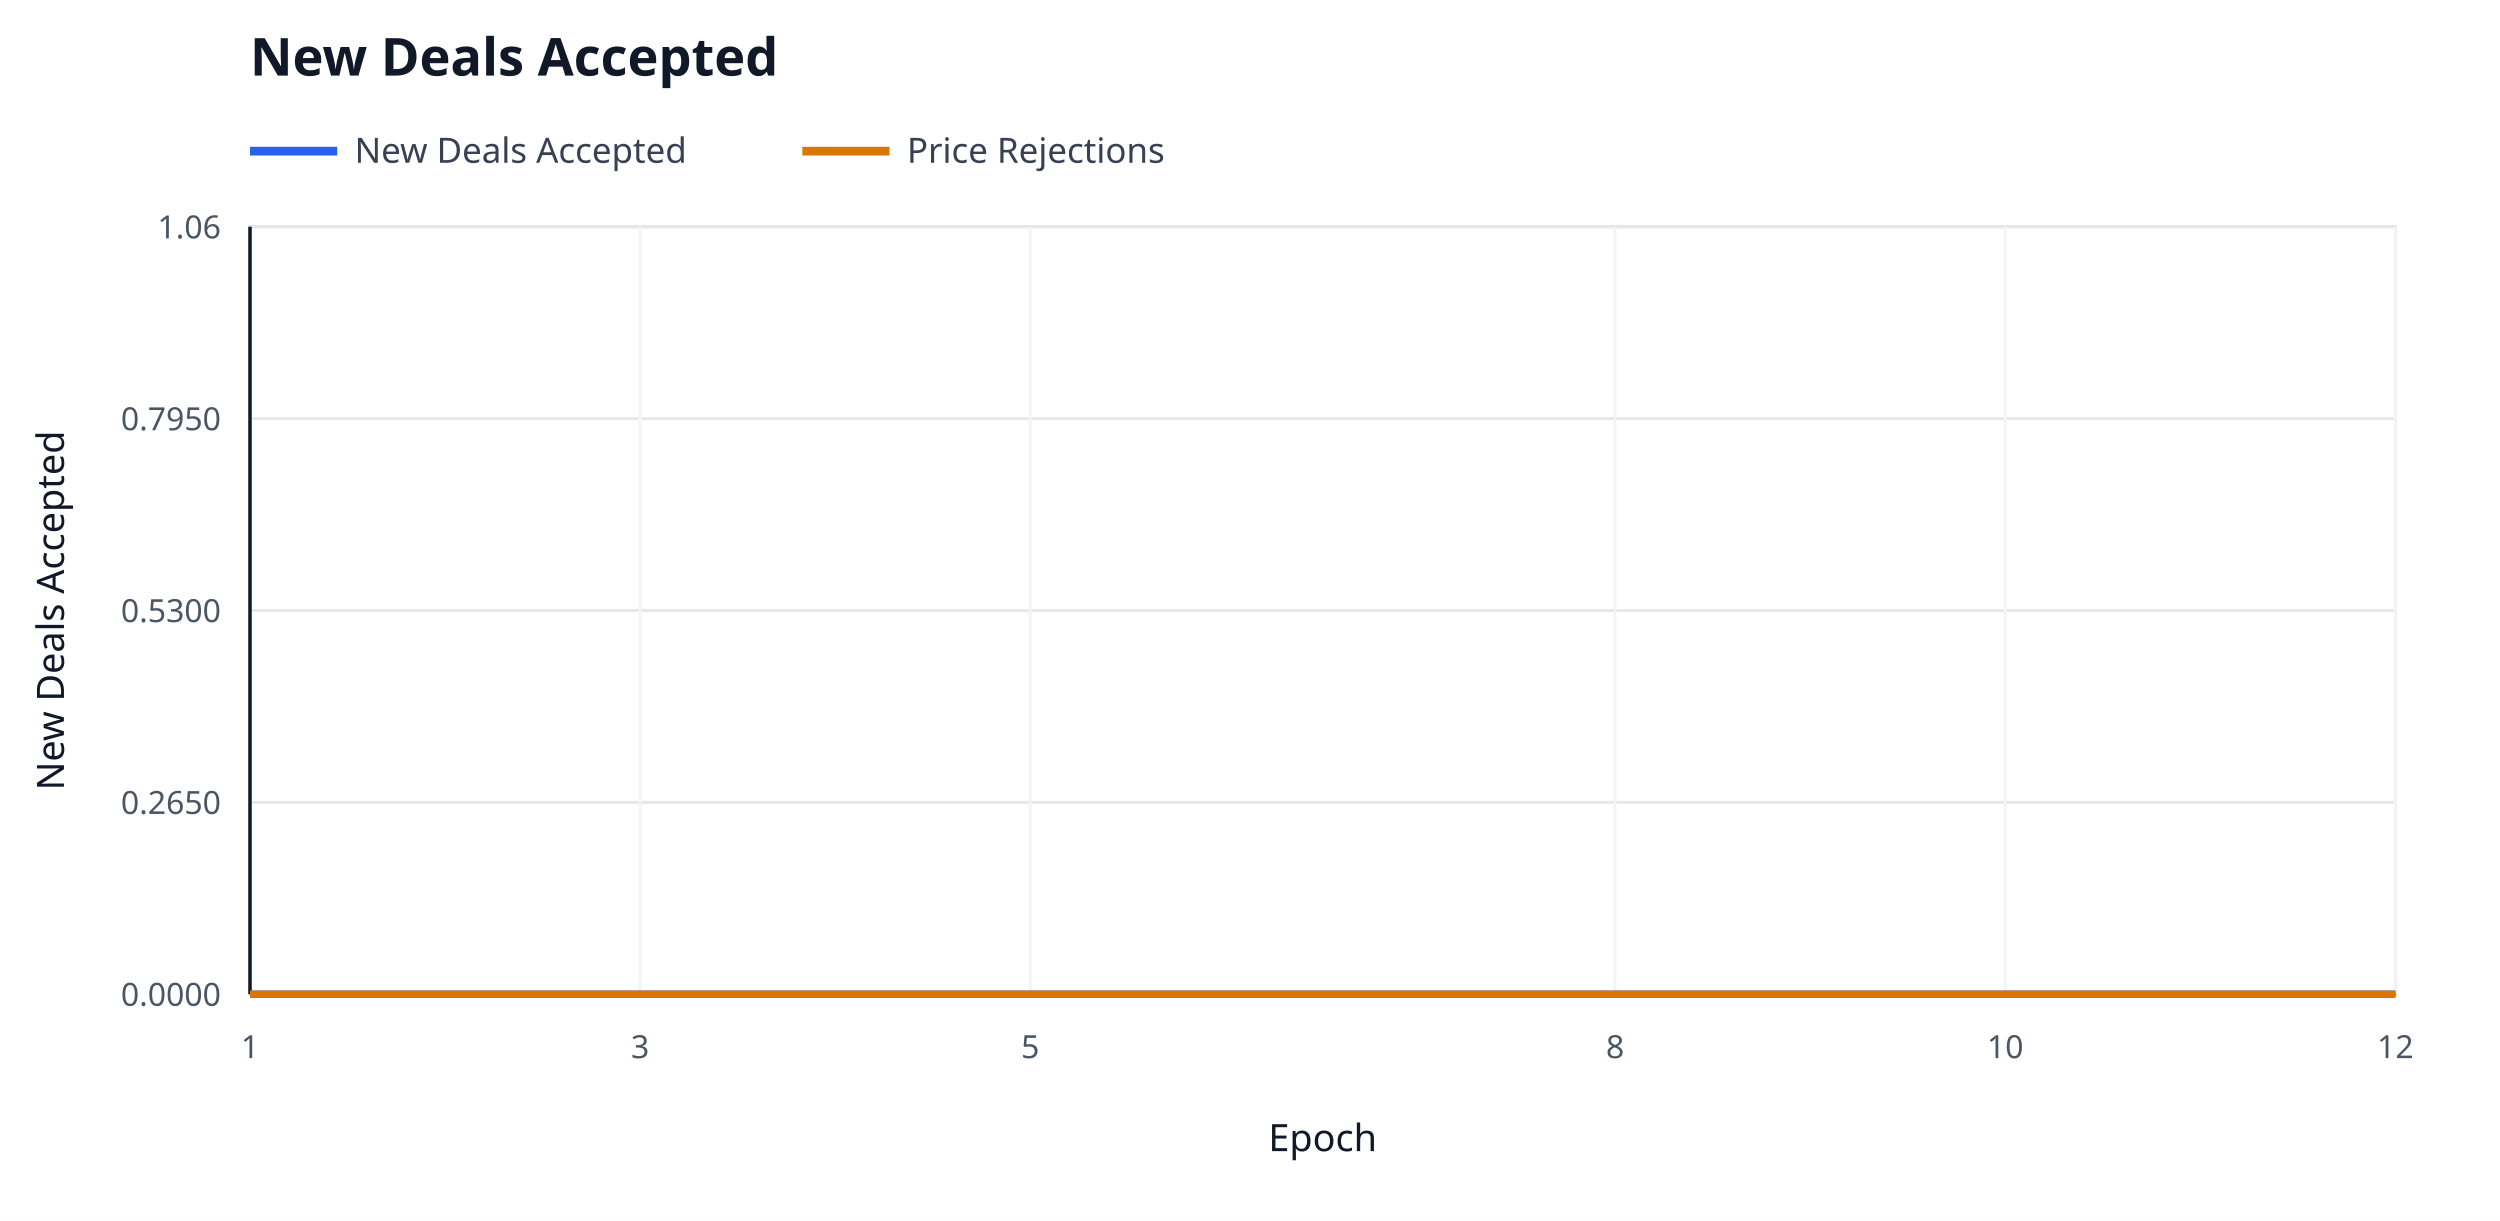
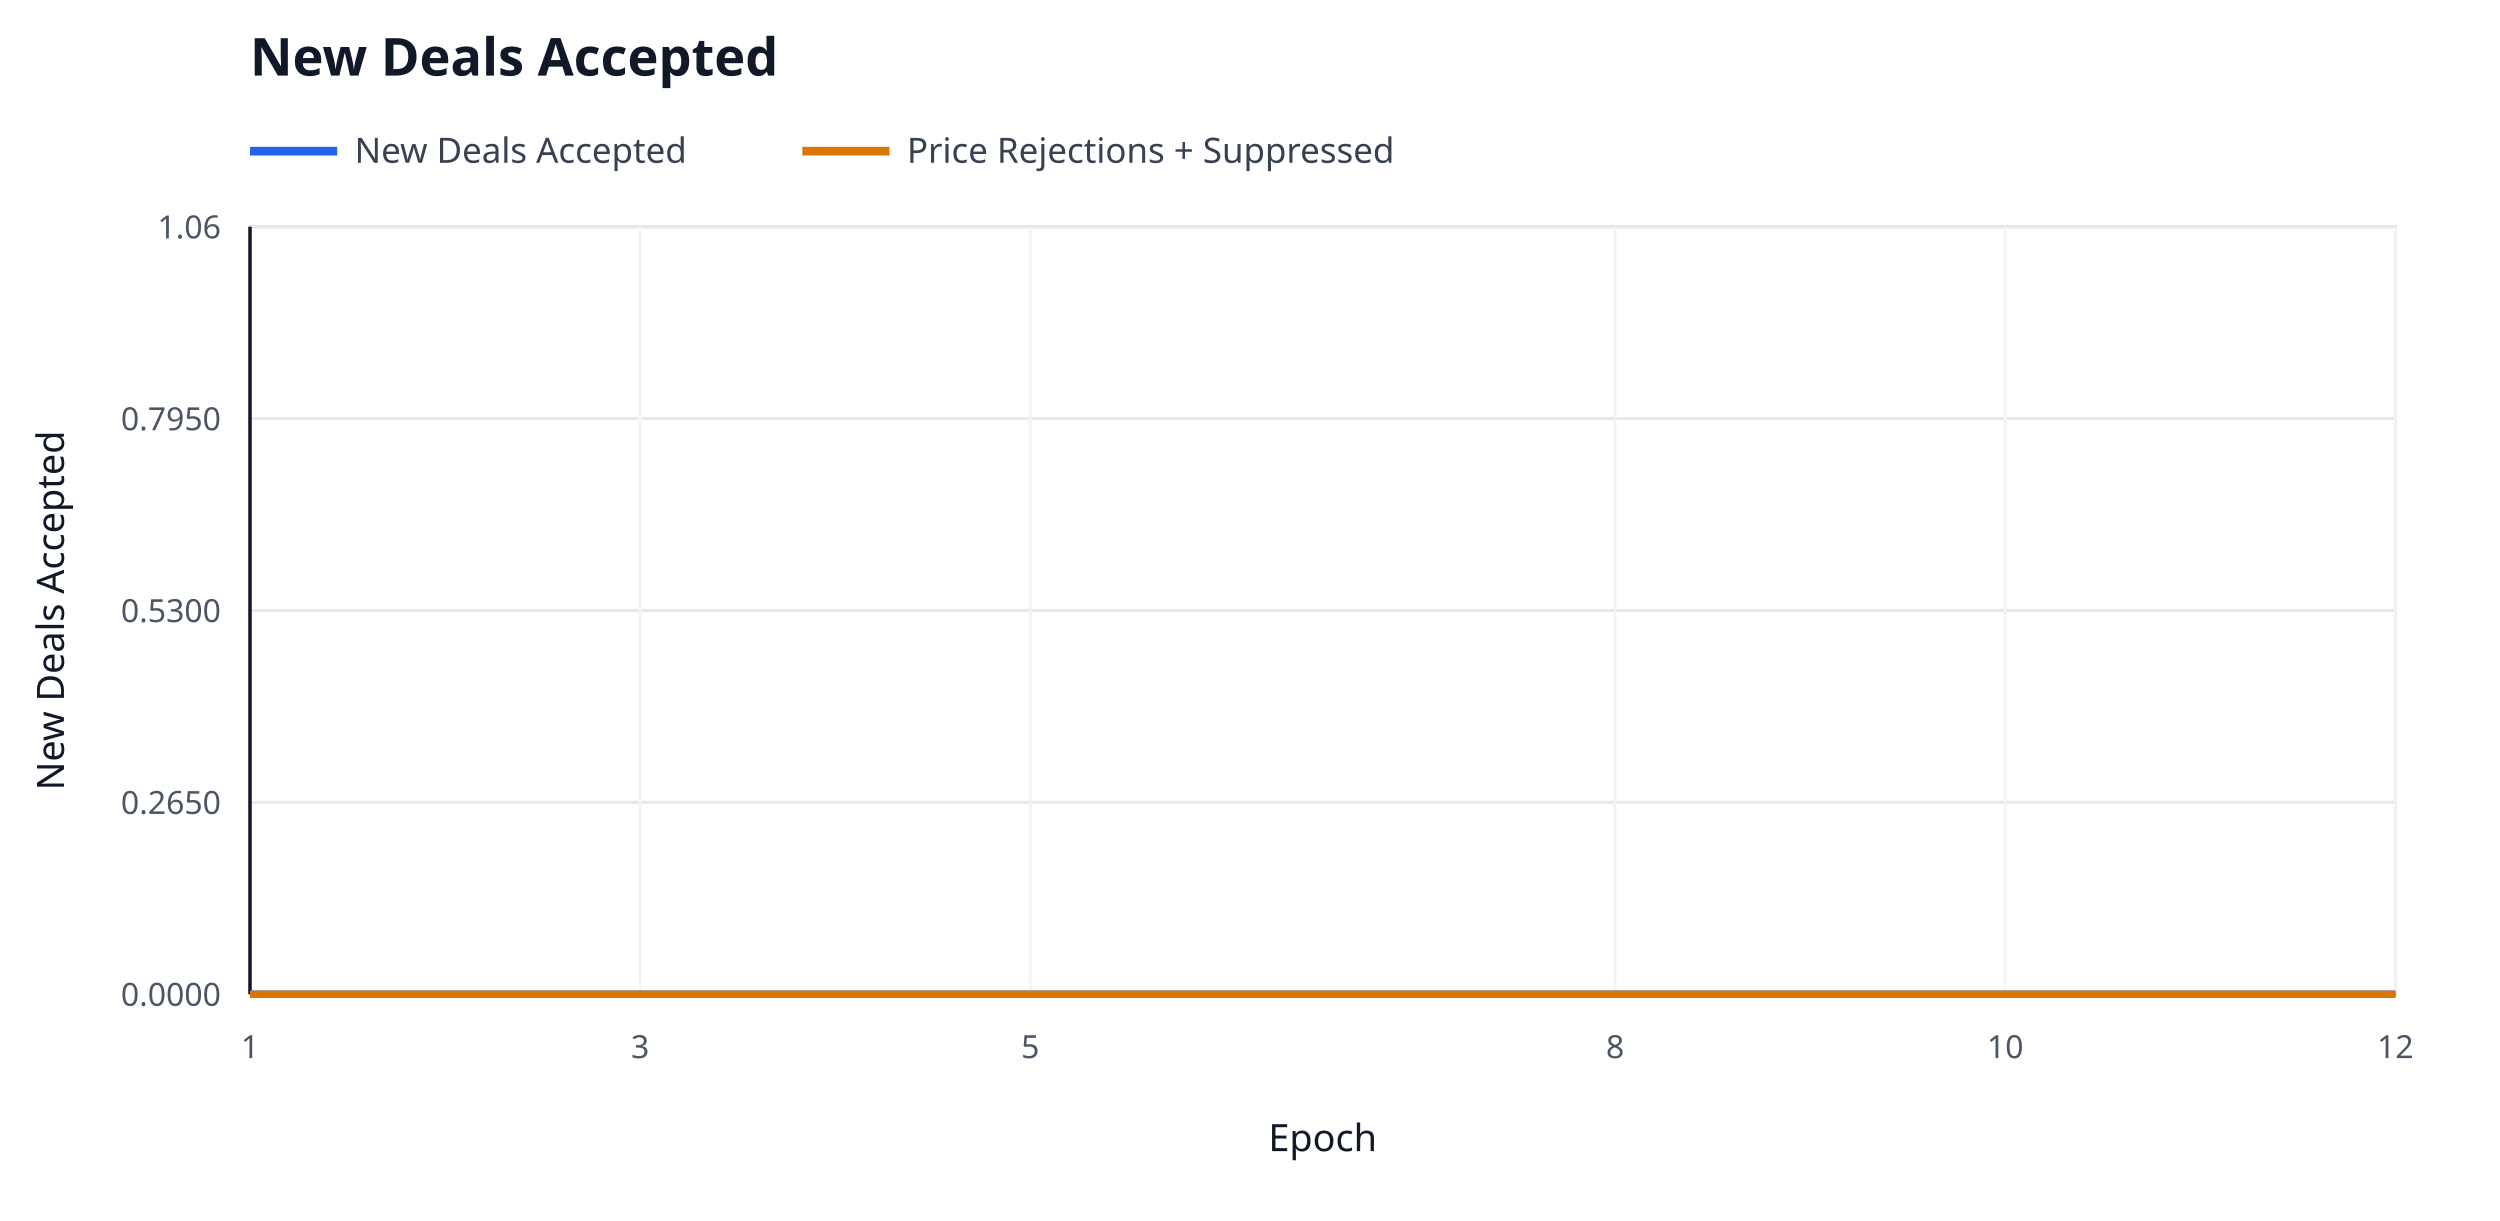
<svg xmlns="http://www.w3.org/2000/svg" width="860" height="420" viewBox="0 0 860 420">
  <rect width="100%" height="100%" fill="#ffffff" />
  <text x="86" y="26" font-family="sans-serif" font-size="18" font-weight="700" fill="#111827">New Deals Accepted</text>
  <line x1="86" y1="52" x2="116" y2="52" stroke="#2563eb" stroke-width="3" />
  <text x="122" y="56" font-family="sans-serif" font-size="12" fill="#374151">New Deals Accepted</text>
  <line x1="276" y1="52" x2="306" y2="52" stroke="#d97706" stroke-width="3" />
-   <text x="312" y="56" font-family="sans-serif" font-size="12" fill="#374151">Price Rejections</text>
+   <text x="312" y="56" font-family="sans-serif" font-size="12" fill="#374151">Price Rejections + Suppressed</text>
  <rect x="86" y="78" width="738" height="264" fill="#ffffff" stroke="#d1d5db" />
  <line x1="86" y1="342.0" x2="824" y2="342.0" stroke="#e5e7eb" stroke-width="1" />
  <text x="76" y="346.0" font-family="sans-serif" font-size="11" text-anchor="end" fill="#4b5563">0.0000</text>
  <line x1="86" y1="276.0" x2="824" y2="276.0" stroke="#e5e7eb" stroke-width="1" />
  <text x="76" y="280.0" font-family="sans-serif" font-size="11" text-anchor="end" fill="#4b5563">0.2650</text>
  <line x1="86" y1="210.0" x2="824" y2="210.0" stroke="#e5e7eb" stroke-width="1" />
  <text x="76" y="214.0" font-family="sans-serif" font-size="11" text-anchor="end" fill="#4b5563">0.5300</text>
  <line x1="86" y1="144.0" x2="824" y2="144.0" stroke="#e5e7eb" stroke-width="1" />
  <text x="76" y="148.0" font-family="sans-serif" font-size="11" text-anchor="end" fill="#4b5563">0.7950</text>
  <line x1="86" y1="78.0" x2="824" y2="78.0" stroke="#e5e7eb" stroke-width="1" />
  <text x="76" y="82.0" font-family="sans-serif" font-size="11" text-anchor="end" fill="#4b5563">1.06</text>
  <line x1="86.0" y1="78" x2="86.0" y2="342" stroke="#f3f4f6" stroke-width="1" />
  <text x="86.0" y="364" font-family="sans-serif" font-size="11" text-anchor="middle" fill="#4b5563">1</text>
  <line x1="220.2" y1="78" x2="220.2" y2="342" stroke="#f3f4f6" stroke-width="1" />
  <text x="220.2" y="364" font-family="sans-serif" font-size="11" text-anchor="middle" fill="#4b5563">3</text>
  <line x1="354.4" y1="78" x2="354.4" y2="342" stroke="#f3f4f6" stroke-width="1" />
  <text x="354.4" y="364" font-family="sans-serif" font-size="11" text-anchor="middle" fill="#4b5563">5</text>
  <line x1="555.6" y1="78" x2="555.6" y2="342" stroke="#f3f4f6" stroke-width="1" />
  <text x="555.6" y="364" font-family="sans-serif" font-size="11" text-anchor="middle" fill="#4b5563">8</text>
  <line x1="689.8" y1="78" x2="689.8" y2="342" stroke="#f3f4f6" stroke-width="1" />
  <text x="689.8" y="364" font-family="sans-serif" font-size="11" text-anchor="middle" fill="#4b5563">10</text>
  <line x1="824.0" y1="78" x2="824.0" y2="342" stroke="#f3f4f6" stroke-width="1" />
  <text x="824.0" y="364" font-family="sans-serif" font-size="11" text-anchor="middle" fill="#4b5563">12</text>
  <line x1="86" y1="342" x2="824" y2="342" stroke="#111827" stroke-width="1.2" />
  <line x1="86" y1="78" x2="86" y2="342" stroke="#111827" stroke-width="1.2" />
  <text x="455.0" y="396" font-family="sans-serif" font-size="13" text-anchor="middle" fill="#111827">Epoch</text>
  <text transform="translate(22 210.0) rotate(-90)" font-family="sans-serif" font-size="13" text-anchor="middle" fill="#111827">New Deals Accepted</text>
  <polyline fill="none" stroke="#2563eb" stroke-width="2.5" points="86.0,342.0 153.1,342.0 220.2,342.0 287.3,342.0 354.4,342.0 421.5,342.0 488.5,342.0 555.6,342.0 622.7,342.0 689.8,342.0 756.9,342.0 824.0,342.0" />
  <polyline fill="none" stroke="#d97706" stroke-width="2.5" points="86.0,342.0 153.1,342.0 220.2,342.0 287.3,342.0 354.4,342.0 421.5,342.0 488.5,342.0 555.6,342.0 622.7,342.0 689.8,342.0 756.9,342.0 824.0,342.0" />
</svg>
